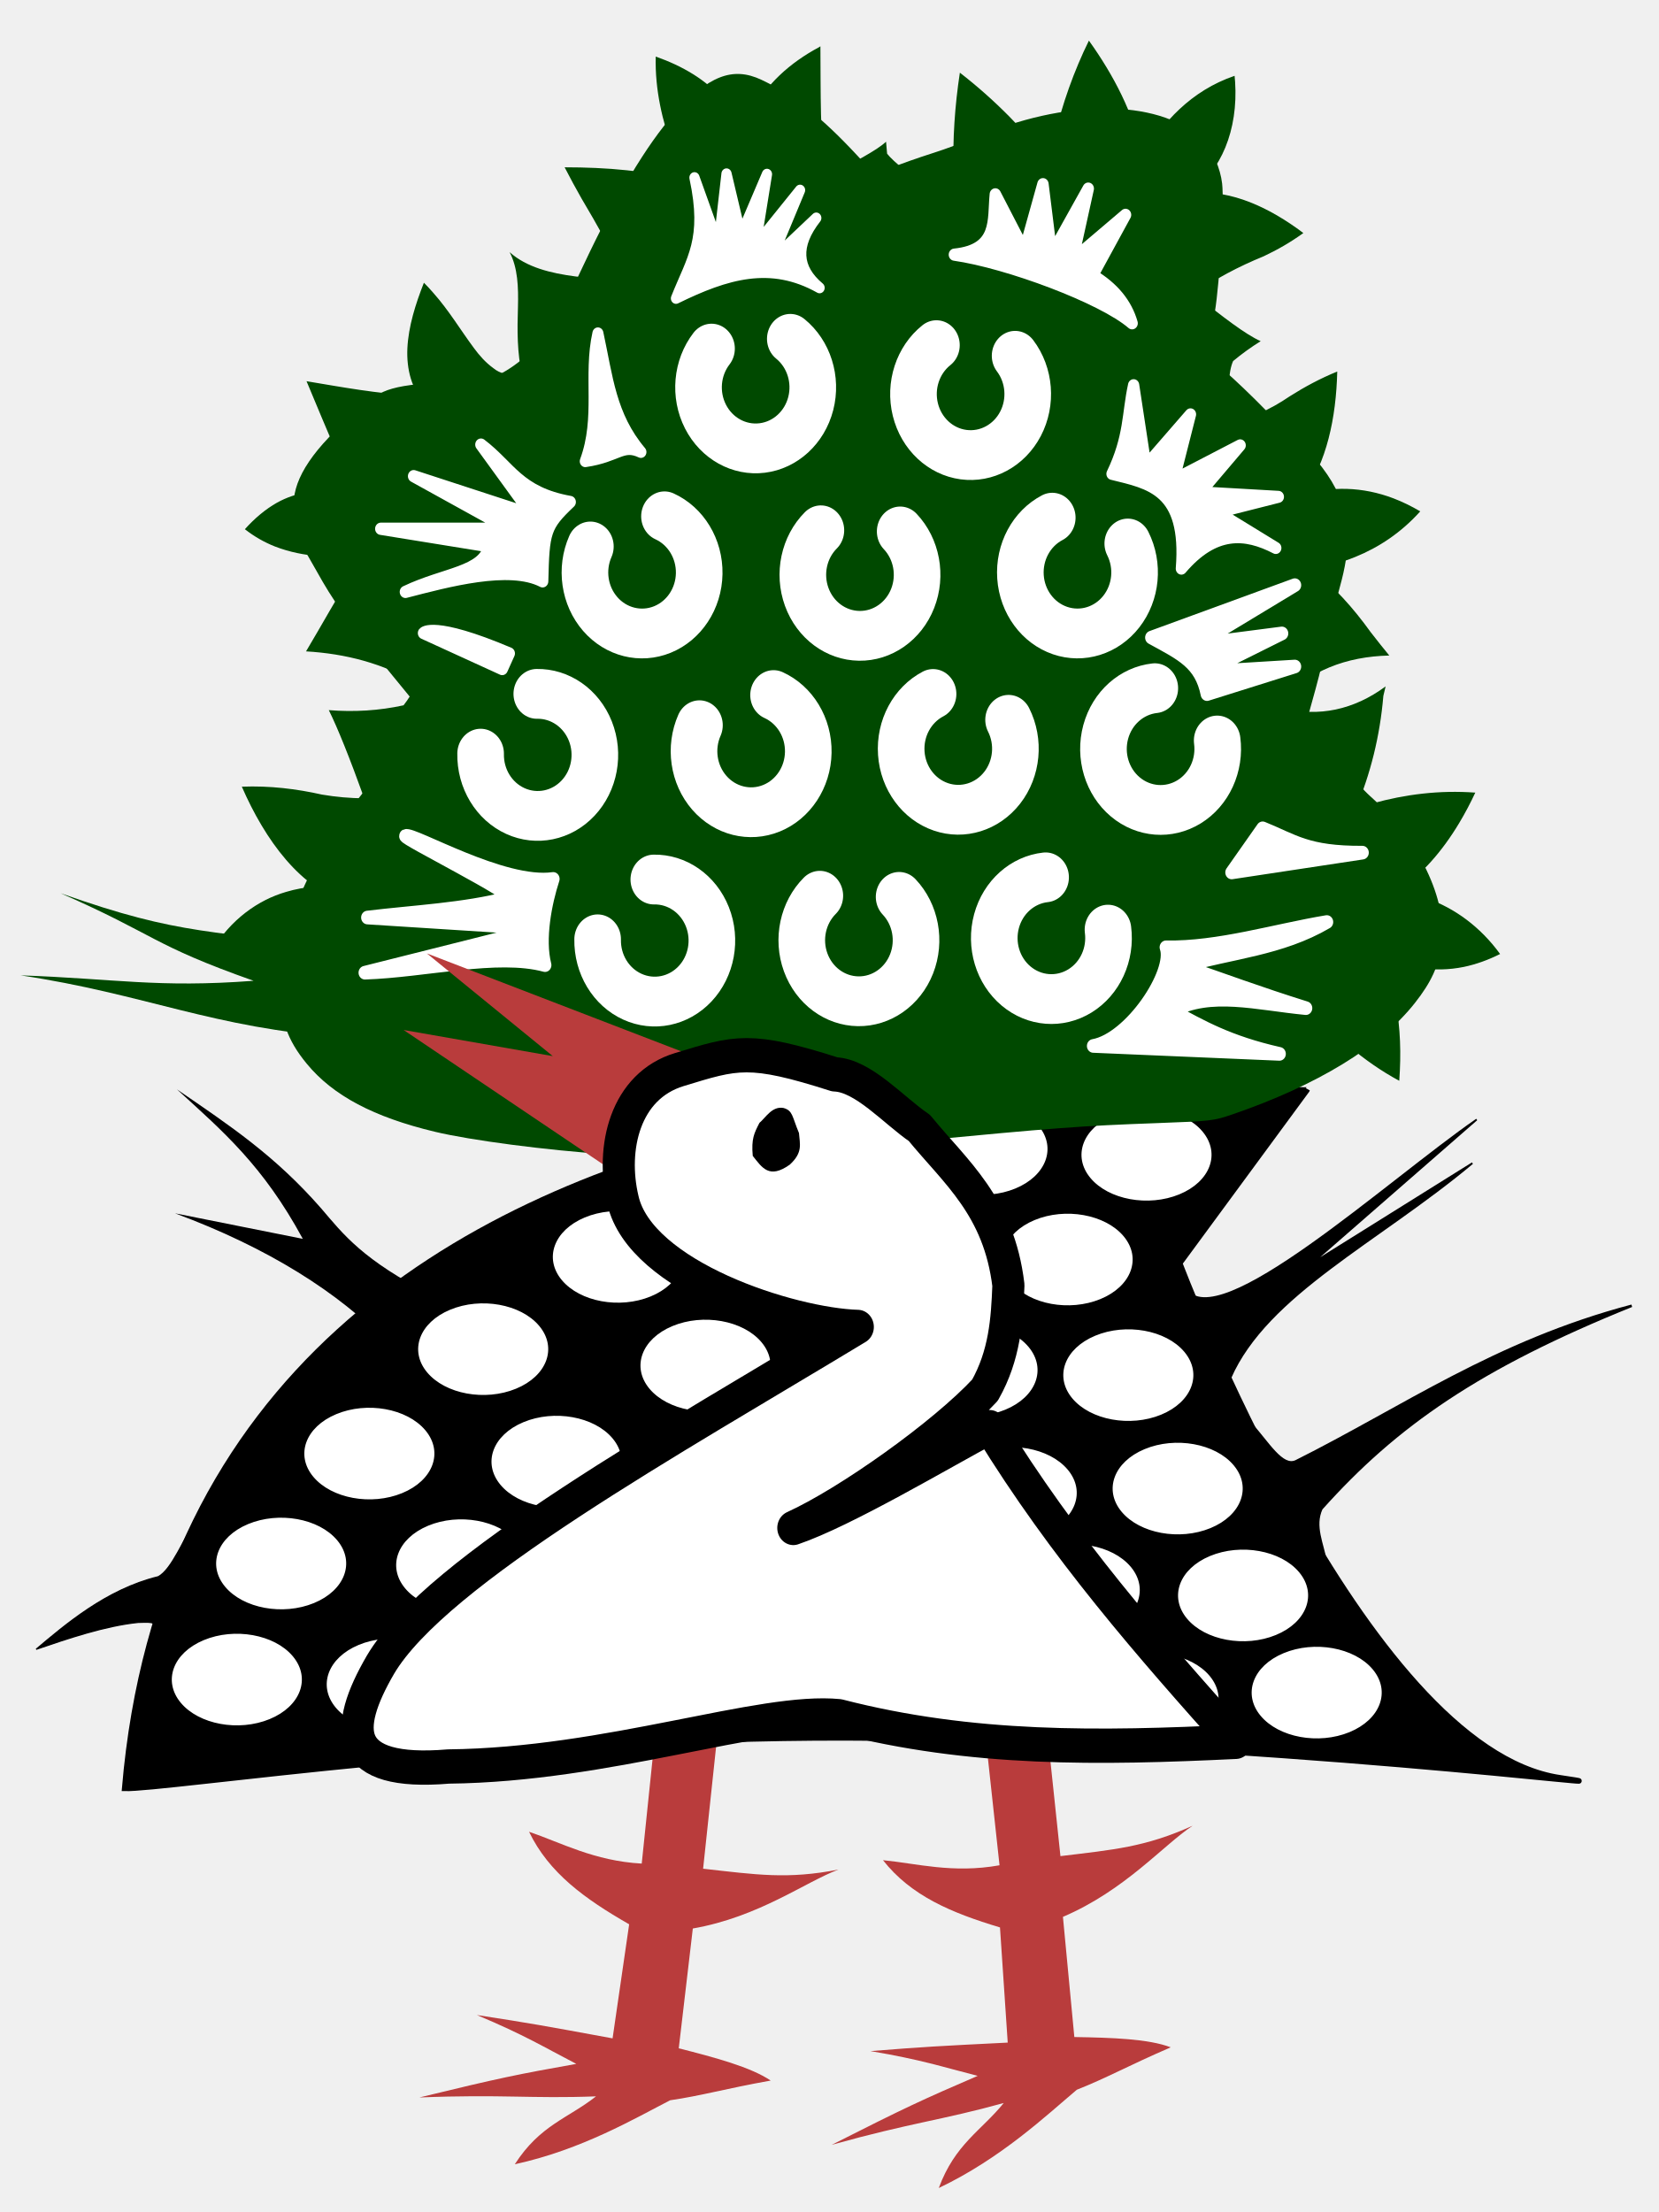
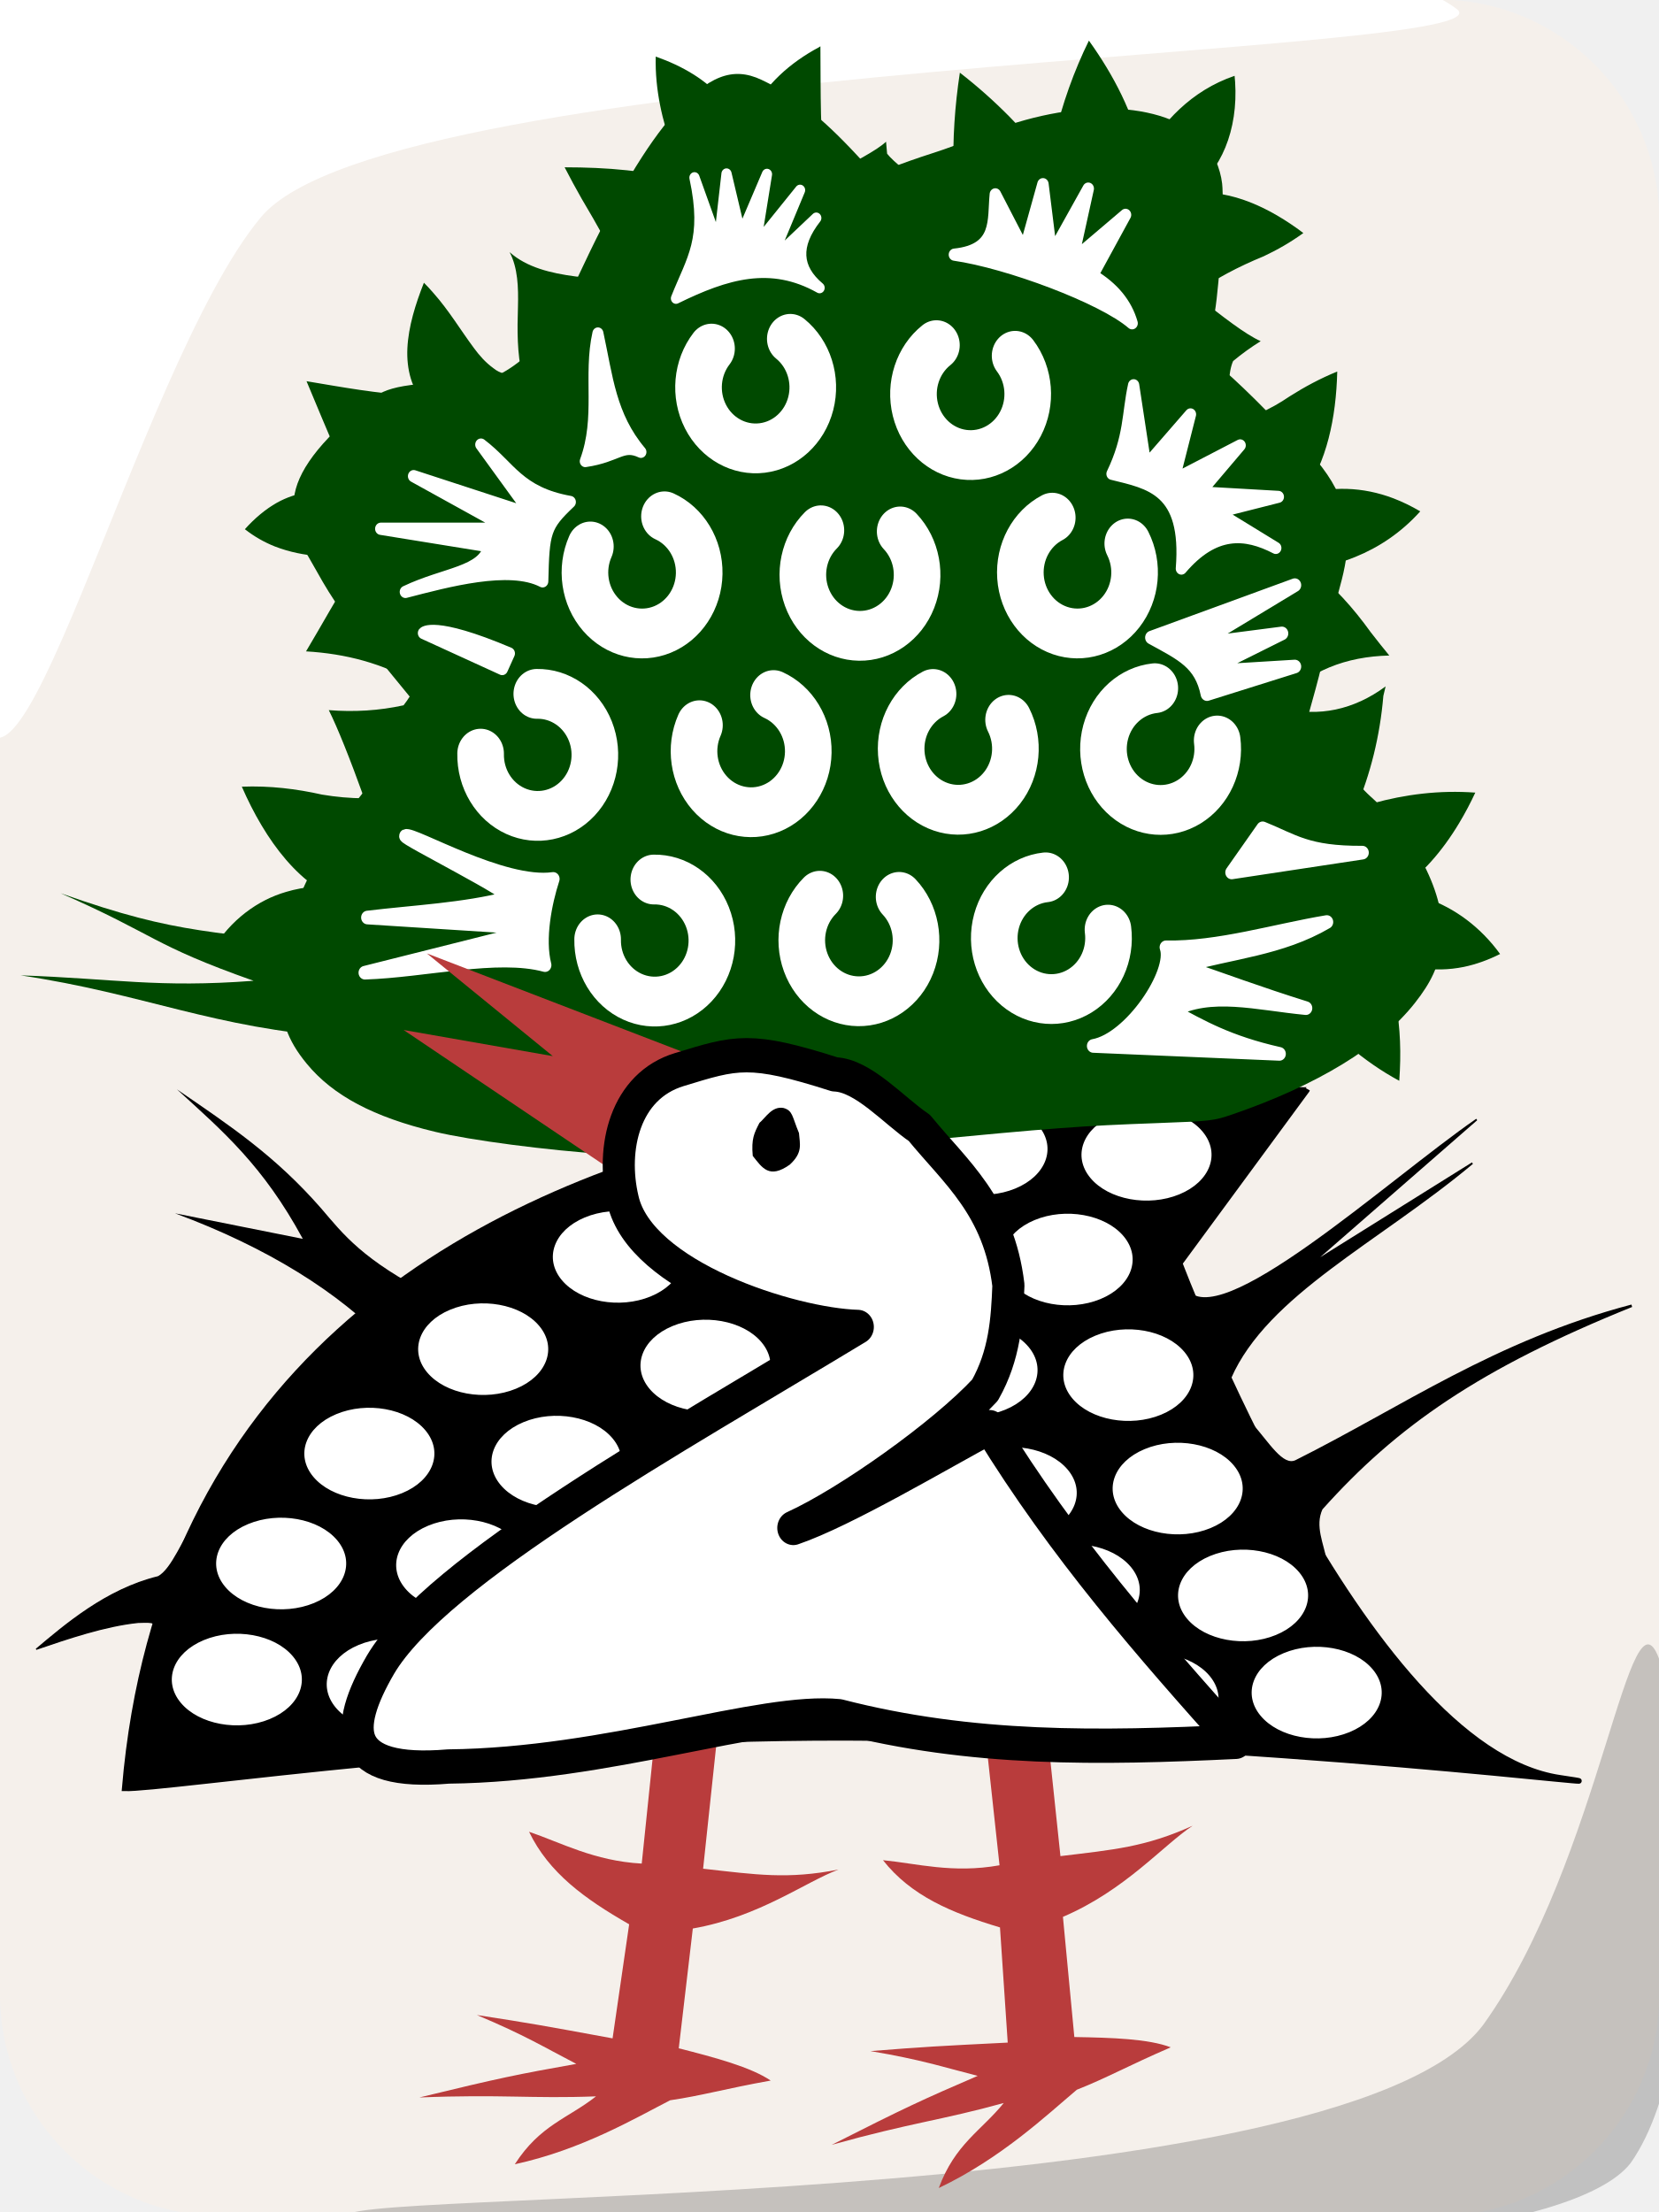
<svg xmlns="http://www.w3.org/2000/svg" xmlns:xlink="http://www.w3.org/1999/xlink" width="300" height="400">
+   <g transform="translate(0 -652.362)">
+     <rect width="300.059" height="400.778" y="652.284" ry="40" style="opacity:1;fill:#f5f0eb;fill-opacity:1;fill-rule:nonzero;stroke:none;stroke-width:10;stroke-linecap:butt;stroke-linejoin:round;stroke-miterlimit:4;stroke-dasharray:none;stroke-dashoffset:0;stroke-opacity:1" />
+     <path d="M-4.769 775.071c-4.881-33.076-12.077-100.834 3.49-123.007 20.277-26.12 234.78-20.433 264.593 1.846 12.9 8.739-192.964 9.211-216.215 37.835C24.391 719.112.651 818.187-4.769 775.07Z" mask="url(#b)" style="fill:#fff;fill-opacity:1;fill-rule:evenodd;stroke:none;stroke-width:1px;stroke-linecap:butt;stroke-linejoin:miter;stroke-opacity:1;filter:url(#a)" />
+     <path d="M151.736 1025.018c-3.327-9.314-10.249-68.454 5.318-90.627 20.277-26.12 219.436-16.458 231.555-9.932 11.074 5.317-178.604.06-204.851 34.867-21.594 30-26.501 82.178-32.022 65.692z" mask="url(#c)" style="fill:#000;fill-opacity:.196;fill-rule:evenodd;stroke:none;stroke-width:1px;stroke-linecap:butt;stroke-linejoin:miter;stroke-opacity:1;filter:url(#a)" transform="rotate(180 225.969 988.943)" />
+   </g>
  <g transform="matrix(.4669 0 0 .49874 -17.75 -28.276)">
    <use xlink:href="#a" width="100%" height="100%" transform="matrix(.97502 -.21583 .22384 .97607 -18.206 79.986)" />
    <path id="a" d="m293.04 673.851-6.48 58.539c-18.403-.942-31.308-7.63-43.641-11.54 7.7 14.943 21.57 24.32 38.774 33.55l-6.423 41.36c-27.112-4.673-31.472-5.42-52.556-8.461 18.844 7.43 25.513 11.406 38.505 17.71-22.8 3.804-29.598 5.084-60.794 12.183 32.163-1.206 43.32.489 68.437-.405-10.851 7.992-21.694 10.385-31.457 24.617 25.977-5.272 46.719-16.754 60.162-23.198 12.408-1.699 21.107-4.151 38.942-7.147-7.73-4.878-21.381-8.31-35.605-11.696l5.444-43.435c25.697-4.213 43.571-16.89 56.43-21.38-19.789 3.63-31.82 1.85-52.444-.302l6.775-59.52z" style="fill:#b93c3c;fill-opacity:1;fill-rule:evenodd;stroke:none;stroke-width:1px;stroke-linecap:butt;stroke-linejoin:miter;stroke-opacity:1" />
    <path d="M205.676 526.53c-27.325-13.07-34.654-22.28-43.304-31.744-17.86-19.097-35.065-29.803-55.835-43.121 17.839 15.233 33.406 27.664 48.753 54.205l-49.475-9.25c36.118 12.494 63.512 28.865 81.975 46.794z" style="fill:#000;fill-opacity:1;fill-rule:evenodd;stroke:none;stroke-width:1px;stroke-linecap:butt;stroke-linejoin:miter;stroke-opacity:1" />
    <path d="M539.918 586.553c41.6-19.489 77.213-43.33 130.068-56.41-59.05 22.31-91.228 43.256-120.172 73.559-3.119 6.387.496 12.775 1.654 19.163l-29.021-49.975c6.856 7.183 12.156 15.929 17.471 13.663z" style="fill:#000;fill-opacity:1;fill-rule:evenodd;stroke:#000;stroke-width:.918px;stroke-linecap:butt;stroke-linejoin:miter;stroke-opacity:1" />
    <path d="M497.25 523.929c12.092 17.886 78.177-38.98 112.692-61.322l-64.01 52.288 62.353-36.46c-36.538 28.588-79.532 47.528-93.761 77.9z" style="fill:#000;fill-opacity:1;fill-rule:evenodd;stroke:#000;stroke-width:.643px;stroke-linecap:butt;stroke-linejoin:miter;stroke-opacity:1" />
    <path d="M240.7 192.268c-5.679.864-9.181-.211-11.538-2.04-3.218-2.178-5.547-4.747-7.632-7.387-5.237-6.597-9.596-13.516-15.626-19.888a69.323 69.323 0 0 0-3.704-3.746c-3.267 7.732-5.987 15.869-6.4 23.713-.402 7.705 1.72 15.097 6.67 19.797.146-.179.908-.57 1.87-1.152 1.546-.849 4.204-1.362 7.66-2.046 3.036-.528 6.944-.876 11.655-1.537 1.865-.232 4.269-.646 7.176-1.37 2.082-.292 5.432-1.664 9.87-4.344zm-38.23 10.45a21.72 21.72 0 0 0-3.904-2.584c-14.357-.679-27.99-3.062-41.826-5.221 4.029 8.911 7.92 17.993 12.153 26.785 2.522 5.187 5.247 10.204 8.524 14.563 1.04-1.6 2.326-3.357 3.764-5.318 6.419-8.524 14.007-17.543 21.3-28.132-.045-.018-.047-.05-.01-.094zm-25.053 33.543c-3.094-.596-6.203-1.077-9.36-1.32-7.326-.649-15.216.086-22.776 4.024-4.426 2.343-8.633 5.65-12.425 9.61a47.745 47.745 0 0 0 11.55 6.23c11.556 4.205 23.053 4.109 34.139 3.35-1.949-3.967-3.506-7.343-4.04-10.177-.364-1.947-.564-3.564-.306-4.576.049-.998.705-2.491 1.608-4.38.43-.868.975-1.785 1.61-2.761zm1.128 21.894-.002.002c-9.64 14.405-16.653 26.379-21.998 34.708 15.428.855 29.683 4.323 43.176 11.684-8.46-15.656-16.128-30.8-21.176-46.394zm21.176 46.394c-1.969 3.246-3.75 5.893-5.4 7.869-9.442 1.938-19.122 2.491-28.959 1.757 3.476 6.555 8.107 17.364 13.728 31.973a230.443 230.443 0 0 1 25.852-32.02c-1.763-3.219-3.508-6.41-5.22-9.579zm-20.631 41.599a109.295 109.295 0 0 1-16.36-1.349c-9.897-2.086-20.256-3.272-31.052-2.872 2.287 4.914 4.829 9.62 7.65 14.045 5.696 8.955 12.639 16.846 20.73 22.167.81-2.912 2.157-6.023 3.786-9.27 2.564-4.957 6.056-9.807 10.072-14.612a224.37 224.37 0 0 1 5.174-8.109zm-19.031 31.991c-3.765.275-7.536.894-11.272 1.947-10.75 2.928-21.374 9.895-28.761 21.386 1.68.732 3.37 1.38 5.064 1.938 14.962 4.723 29.151 1.956 40.75-3.887-2.812-2.904-5-5.801-5.759-8.513-1.02-2.543-1.172-5.928-.734-9.366a23.36 23.36 0 0 1 .712-3.505zm5.78 21.384a53.265 53.265 0 0 0-1.989 4.645c-4.505 12.575-4.973 27.128-3.311 41.835 6.162-3.606 11.856-7.68 17.202-11.975 6.862-5.506 13.155-11.41 19.003-17.603a128.136 128.136 0 0 1-9.88-3.794c-7.933-3.546-14.96-7.227-19.85-11.927a61.985 61.985 0 0 1-1.175-1.18zm30.905 16.902c2.082 15.256 6.29 30.739 11.607 46.076a328.823 328.823 0 0 0 10.561-12.46 914.989 914.989 0 0 0 18.586-24.33 855.118 855.118 0 0 1-13.642-2.226c-9.442-1.937-18.558-4.157-27.112-7.06zm40.754 9.287c5.204 14.762 10.853 29.488 17.032 44.15 9.232-12.75 18.022-25.668 26.29-38.76-14.437-1.318-28.883-3.155-43.322-5.39zm43.323 5.39a652.116 652.116 0 0 0 14.997 32.558c1.716 3.47 3.465 6.93 5.247 10.384 8.232-13.381 15.937-26.927 23.201-40.6a577.608 577.608 0 0 1-26.49-1.041 580.88 580.88 0 0 1-16.955-1.301zm43.445 2.342c7.3 13.92 15.11 27.717 23.322 41.384a957.963 957.963 0 0 0 12.48-24.895c2.754-5.69 5.457-11.392 8.124-17.102-2.893.116-5.78.221-8.661.313-11.793.374-23.554.5-35.265.3zm43.926-.613c8.195 13.475 16.699 26.86 25.275 40.211 6.553-14.17 12.964-28.364 19.44-42.55-15.049.857-29.95 1.744-44.715 2.339zm44.715-2.34c3.61 5.613 7.221 11.228 10.816 16.848 4.936 7.726 9.887 15.463 14.843 23.213 6.483-14.135 12.938-28.235 19.42-42.29-11.768.458-23.508 1.03-35.22 1.676-3.293.18-6.58.366-9.859.553zm45.079-2.23c8.564 13.47 17.123 26.987 25.616 40.562a4053.482 4053.482 0 0 1 16.059-34.157 335.238 335.238 0 0 0 3.276-7.836c-1.212.123-2.429.241-3.648.354-13.804.162-27.573.542-41.303 1.077zm44.95-1.43c8.048 13.03 17.105 25.8 27.857 37.806 5.633-15.04 9.763-30.192 11.68-45.259-12.328 3.898-25.67 6.042-39.536 7.452zm39.538-7.453c.539.579 1.083 1.155 1.633 1.728 10.14 10.424 21.684 20.31 35.845 27.46.763-9.682.455-19.16-1.323-28.093-1.25-6.19-3.273-12.08-6.07-17.318-1.3 1.33-2.753 2.635-4.3 3.903-6.391 5.176-15.127 8.788-24.796 12.003-.329.107-.659.213-.99.317zm30.085-16.223c9.573 4.326 20.63 6.358 32.414 4.116 4.682-.918 9.401-2.497 14.034-4.677-7.75-10.006-17.778-16.653-28.112-20.082a64.89 64.89 0 0 0-11.737-2.774 28.73 28.73 0 0 1 .488 3.717c.3 4.369-.215 8.696-1.784 12.033-.976 2.6-2.872 5.18-5.303 7.667zm6.599-23.417c9.339-5.623 17.453-14.394 23.98-24.586a115.983 115.983 0 0 0 6.264-11.07c-13.922-.962-27.276.647-39.754 3.9a128.232 128.232 0 0 0-6.507 1.884 95.31 95.31 0 0 1 1.719 2.036c4.212 5.194 7.805 10.63 10.392 16.254 1.783 3.983 3.185 7.885 3.906 11.582zm-16.017-29.872c5.595-12.401 9.333-26.163 10.65-40.848.294-1.258.588-2.409.878-3.453-12.412 8.63-26.19 11.08-39.042 7.942a71.91 71.91 0 0 1-2.019-2.3 432.292 432.292 0 0 1-.95 3.17c6.013 6.957 12.071 15.076 18.223 23.774 4.416 3.467 8.522 7.41 12.26 11.715zm-29.533-38.658c11.536-11.352 25.684-16.46 42.49-16.835-2.107-2.377-4.515-5.221-7.237-8.503-6.787-8.84-14.434-16.81-22.932-22.829-.935 3.677-2.302 7.49-3.916 11.408-1.804 12.32-4.794 24.532-8.405 36.759zm12.32-48.167c5.715-.876 11.415-2.288 17.027-4.427 8.926-3.384 17.655-8.704 25.128-16.513-3.392-1.87-6.851-3.45-10.342-4.704-12.04-4.313-24.315-4.431-35.03-1.282 1.808 2.75 3.168 5.77 3.868 8.781.906 3.447.968 7.527.514 11.818-.215 2.057-.615 4.169-1.164 6.327zm-3.217-26.926.026-.033c9.07-11.646 12.77-27.813 13.2-44.676-6.558 2.491-12.69 5.59-18.439 9.003-7.632 4.876-15.482 8.182-23.94 9.583 4.11 3.524 8.03 7.094 11.713 10.788 7.554 4.818 14.062 9.698 17.433 15.324l.007.011zm-29.153-26.123c-.075-11.095.223-18.698 2.051-22.384a94.985 94.985 0 0 1 10.678-7.21c-5.859-2.434-14.394-8.62-25.834-17.098-.813 10.59-2.562 21.363-4.703 32.31 6.214 4.837 12.189 9.566 17.808 14.382zM500.453 163.3c8.25-5.545 17.28-9.956 26.995-13.686 5.21-2.296 10.392-5.047 15.357-8.429-13.216-9.355-27.92-15.597-42.035-14.566-.441.035-.88.077-1.318.126l.122.315c2.105 4.723 1.957 11.576 1.29 19.277.192 5.6.026 11.255-.411 16.963zm-1-36.555a41.917 41.917 0 0 0 13.136-16.576c3.053-6.935 4.397-15.143 3.79-23.752a67.117 67.117 0 0 0-.202-2.231c-16.824 5.359-28.075 16.977-35.692 29.438 5.236 1.146 9.805 2.616 12.722 4.97 1.46 1.065 2.75 2.281 3.721 3.576.994 1.258 1.839 2.838 2.524 4.575zm-18.968-13.121a67.23 67.23 0 0 0-.326-1.62c-3.132-14.126-10.708-27.912-20.403-40.58a143.28 143.28 0 0 0-4.07 8.342c-5.292 11.743-8.971 23.738-11.365 35.743 4.918-1.148 9.839-1.996 14.73-2.48 7.445-.683 14.514-.747 20.84.467.199.042.397.084.594.128zm-36.164 1.885c-4.654-5.745-9.796-11.255-15.332-16.503a190.056 190.056 0 0 0-19.212-15.958c-1.983 12.163-2.82 24.234-2.437 36.003a54.865 54.865 0 0 1-2.201 10.31c2.206-.612 4.437-1.21 6.688-1.798 7.293-3.852 15.045-7.007 23.064-9.498a142.007 142.007 0 0 1 9.43-2.556zM405.14 129.36c-13.73-8.137-21.38-14.301-23.544-16.944-.168-1.442-.304-2.89-.41-4.344-3.744 3.32-12.316 7.22-23.413 13.181 7.054 4.857 14.035 10.6 21.187 16.652 8.12-3.186 16.934-5.981 26.18-8.545zm-47.367-8.107c-2.217-15.128-1.86-30.833-2.008-47.775l-.527.331c-11.204 5.593-20.827 13.653-25.76 23.438a37.255 37.255 0 0 0-3.35 9.983c.75-.03 1.493-.002 2.208.085 2.285.151 5.042 1.213 8.052 2.68 7.355 2.513 14.405 6.452 21.385 11.258zm-31.645-14.023c-1.45-5.193-4.219-10.18-8.14-14.5-6.445-7.084-15.666-12.124-26.005-15.522-.332 12.156 2.63 23.481 6.564 33.692a135.322 135.322 0 0 0 5.12 11.57 77.354 77.354 0 0 1 3.292-3.675c5.746-5.535 10.843-10.139 15.441-10.954a15.585 15.585 0 0 1 3.728-.611zm-22.46 15.24c-14.678-3.96-30.773-5.107-46.965-5.117 2.11 3.86 4.308 7.634 6.562 11.343 5.991 9.514 11.926 19.113 16.989 29.525 3.259-4.9 6.166-9.742 8.868-14.41 4.675-7.862 9.352-15.172 14.546-21.342zm-23.414 35.75c-6.54-.142-13.034-.512-19.382-1.299-9.49-1.158-18.884-3.276-25.483-8.81l.027.057c3.16 5.652 3.41 12.69 3.21 19.78-.301 8.464-.339 16.924 1.613 24.627 2.107-1.41 4.894-2.792 8.184-4.414 3.37-1.547 7.505-3.813 12.104-7.177 5.857-4.66 10.245-9.52 13.521-14.002a175.995 175.995 0 0 0 6.206-8.761z" style="fill:#004900;fill-opacity:1;fill-rule:evenodd;stroke:none;stroke-width:1px;stroke-linecap:butt;stroke-linejoin:miter;stroke-opacity:1" />
    <path d="M86.23 705.128c27.14-299.699 457.425-250.687 458.168-253.34l-49.41 62.905s70.698 175.958 147.196 186.583c44.362 6.162-117.168-14.07-276.181-14.466-131.196-.327-264.51 18.828-279.773 18.318z" style="fill:#000;fill-opacity:1;fill-rule:evenodd;stroke:#000;stroke-width:1.993;stroke-linecap:butt;stroke-linejoin:miter;stroke-miterlimit:4;stroke-dasharray:none;stroke-opacity:1" />
    <path d="M202.86 575.398a25.183 16.606 0 0 1-9.096 22.67 25.183 16.606 0 0 1-34.405-5.93 25.183 16.606 0 0 1 8.89-22.705 25.183 16.606 0 0 1 34.458 5.794M246.946 537.544a25.183 16.606 0 0 1-9.094 22.67 25.183 16.606 0 0 1-34.405-5.93 25.183 16.606 0 0 1 8.889-22.705 25.183 16.606 0 0 1 34.458 5.794M275.35 578.31a25.183 16.606 0 0 1-9.096 22.67 25.183 16.606 0 0 1-34.405-5.93 25.183 16.606 0 0 1 8.89-22.704 25.183 16.606 0 0 1 34.458 5.793M238.425 615.854a25.183 16.606 0 0 1-9.094 22.67 25.183 16.606 0 0 1-34.405-5.93 25.183 16.606 0 0 1 8.889-22.704 25.183 16.606 0 0 1 34.458 5.793M168.7 615.261a25.183 16.606 0 0 1-9.096 22.67A25.183 16.606 0 0 1 125.2 632a25.183 16.606 0 0 1 8.89-22.704 25.183 16.606 0 0 1 34.458 5.793M211.535 659.073a25.183 16.606 0 0 1-9.095 22.669 25.183 16.606 0 0 1-34.405-5.93 25.183 16.606 0 0 1 8.89-22.704 25.183 16.606 0 0 1 34.457 5.794M151.532 657.338a25.183 16.606 0 0 1-9.095 22.669 25.183 16.606 0 0 1-34.405-5.93 25.183 16.606 0 0 1 8.89-22.704 25.183 16.606 0 0 1 34.457 5.793M451.646 589.667a25.183 16.606 0 0 1-9.095 22.67 25.183 16.606 0 0 1-34.405-5.93 25.183 16.606 0 0 1 8.889-22.705 25.183 16.606 0 0 1 34.458 5.794M476.057 624.897a25.183 16.606 0 0 1-9.095 22.67 25.183 16.606 0 0 1-34.405-5.93 25.183 16.606 0 0 1 8.89-22.704 25.183 16.606 0 0 1 34.457 5.793M506.578 664.416a25.183 16.606 0 0 1-9.095 22.67 25.183 16.606 0 0 1-34.405-5.93 25.183 16.606 0 0 1 8.89-22.705 25.183 16.606 0 0 1 34.458 5.794M515.923 588.085a25.183 16.606 0 0 1-9.095 22.67 25.183 16.606 0 0 1-34.405-5.93 25.183 16.606 0 0 1 8.89-22.704 25.183 16.606 0 0 1 34.458 5.793M541.255 626.84a25.183 16.606 0 0 1-9.095 22.67 25.183 16.606 0 0 1-34.405-5.93 25.183 16.606 0 0 1 8.889-22.705 25.183 16.606 0 0 1 34.458 5.794M569.762 662.064a25.183 16.606 0 0 1-9.095 22.67 25.183 16.606 0 0 1-34.405-5.93 25.183 16.606 0 0 1 8.889-22.705 25.183 16.606 0 0 1 34.458 5.794M496.812 546.958a25.183 16.606 0 0 1-9.095 22.67 25.183 16.606 0 0 1-34.405-5.93 25.183 16.606 0 0 1 8.89-22.705 25.183 16.606 0 0 1 34.457 5.794M436.464 545.148a25.183 16.606 0 0 1-9.095 22.669 25.183 16.606 0 0 1-34.405-5.93 25.183 16.606 0 0 1 8.889-22.704 25.183 16.606 0 0 1 34.458 5.794M473.296 505.04a25.183 16.606 0 0 1-9.095 22.669 25.183 16.606 0 0 1-34.405-5.93 25.183 16.606 0 0 1 8.89-22.704 25.183 16.606 0 0 1 34.457 5.794M440.326 464.964a25.183 16.606 0 0 1-9.095 22.669 25.183 16.606 0 0 1-34.405-5.93 25.183 16.606 0 0 1 8.89-22.704 25.183 16.606 0 0 1 34.458 5.793M503.854 467.076a25.183 16.606 0 0 1-9.095 22.669 25.183 16.606 0 0 1-34.405-5.93 25.183 16.606 0 0 1 8.89-22.704 25.183 16.606 0 0 1 34.457 5.794" style="opacity:1;fill:#fff;fill-opacity:1;fill-rule:nonzero;stroke:none;stroke-width:2;stroke-linecap:butt;stroke-linejoin:miter;stroke-miterlimit:4;stroke-dasharray:none;stroke-dashoffset:0;stroke-opacity:1" />
    <path d="M272.89 475.193c-23.29-1.45-52.55-5.036-66.38-8.134-23.801-5.332-39.51-13.128-49.652-24.644-7.68-8.72-10.403-16.145-10.427-28.43-.04-20.879 11.87-46.582 32.612-70.38 2.292-2.63 5.269-7.213 6.616-10.184 1.346-2.97 4.563-9.412 7.148-14.315l4.7-8.914-12.415-14.2c-13.198-15.094-18.154-21.62-24.332-32.04-2.116-3.569-5.078-8.313-6.583-10.543-3.34-4.95-2.434-9.49-2.413-14.064.043-9.307 7.596-20.256 24.587-33.588 7.625-5.982 8.917-9.254 31.466-10.291 9.629-.443 18.804-1.222 20.39-1.733 7.204-2.319 16.643-9.471 22.408-16.98 3.411-4.443 5.418-8.034 13.59-24.312 12.253-24.41 24.418-43.449 34.597-54.146 13.417-14.1 22.928-17.626 34.142-12.658 12.475 5.527 23.265 13.5 36.976 27.323l6.945 7.001 6.388-2.449c3.513-1.347 10.604-3.695 15.757-5.217 5.153-1.523 14.071-4.595 19.819-6.828 34.556-13.425 70.305-12.414 85.27 2.41 3.662 3.626 6.56 9.77 7.25 15.369.858 6.948-.865 35.396-2.823 46.631-3.094 17.751-3.52 15.42 3.9 21.368 3.533 2.832 10.47 9.036 15.417 13.787 4.948 4.751 11.002 10.258 13.455 12.238 6.158 4.97 12.413 12.722 15.043 18.646 4.594 10.346 4.77 19.59.633 33.501-1.36 4.577-3.367 12.518-4.459 17.648-1.092 5.13-3.34 13.911-4.996 19.515l-3.012 10.19 5.347 6.435c2.94 3.54 7.273 9.047 9.629 12.237 2.355 3.19 6.49 7.648 9.187 9.906 18.858 15.78 30.14 37.737 27.684 53.876-1.197 7.86-4.002 13.584-10.365 21.148-13.29 15.8-37.772 29.796-70.588 40.355-7.29 2.345-8.348 2.462-28.828 3.167-30.651 1.055-38.505 1.607-96.932 6.814-17.44 1.555-37.224 3.209-43.962 3.676-17.268 1.197-59.087 1.662-72.79.809z" style="opacity:1;fill:#004900;fill-opacity:1;fill-rule:nonzero;stroke:none;stroke-width:2;stroke-linecap:butt;stroke-linejoin:miter;stroke-miterlimit:4;stroke-dasharray:none;stroke-dashoffset:0;stroke-opacity:1" />
    <path d="M252.276 375.371c-19.343 2.588-54.339-16.752-57.163-15.57-1.35.564 43.655 21.607 39.923 22.51-17.524 4.238-36.728 5.019-54.682 7.062l67 4-68 16c23.166-.688 51.346-7.42 69.75-2.75-2.596-9.502.193-22.679 3.172-31.252z" style="fill:#fff;fill-opacity:1;fill-rule:evenodd;stroke:#fff;stroke-width:4.946;stroke-linecap:butt;stroke-linejoin:round;stroke-miterlimit:4;stroke-dasharray:none;stroke-opacity:1" />
    <path d="m309.658 440.694-106.31-38.31 48.758 37.237-57.768-9.476 84.384 53.223z" style="fill:#b93c3c;fill-opacity:1;fill-rule:evenodd;stroke:none;stroke-width:1px;stroke-linecap:butt;stroke-linejoin:miter;stroke-opacity:1" />
    <path d="M-147.746 567.81a24.924 24.924 0 0 1-15.227 23.359 24.924 24.924 0 0 1-27.36-5.38 24.924 24.924 0 0 1-5.248-27.386 24.924 24.924 0 0 1 23.431-15.115" style="opacity:1;fill:#004900;fill-opacity:1;fill-rule:nonzero;stroke:#fff;stroke-width:20.336;stroke-linecap:round;stroke-linejoin:round;stroke-miterlimit:4;stroke-dasharray:none;stroke-dashoffset:0;stroke-opacity:1" transform="matrix(.54952 -.6973 .6973 .54952 29.358 -235.497)" />
    <path d="M65.342 652.413a24.924 24.924 0 0 1-15.228 23.358 24.924 24.924 0 0 1-27.36-5.38 24.924 24.924 0 0 1-5.248-27.386 24.924 24.924 0 0 1 23.432-15.114" style="opacity:1;fill:#004900;fill-opacity:1;fill-rule:nonzero;stroke:#fff;stroke-width:20.336;stroke-linecap:round;stroke-linejoin:round;stroke-miterlimit:4;stroke-dasharray:none;stroke-dashoffset:0;stroke-opacity:1" transform="scale(.8878) rotate(-37.932 -369.387 -180.74)" />
    <path d="M-94.167 671.856a24.924 24.924 0 0 1-15.227 23.358 24.924 24.924 0 0 1-27.36-5.38 24.924 24.924 0 0 1-5.248-27.386 24.924 24.924 0 0 1 23.431-15.114" style="opacity:1;fill:#004900;fill-opacity:1;fill-rule:nonzero;stroke:#fff;stroke-width:20.336;stroke-linecap:round;stroke-linejoin:round;stroke-miterlimit:4;stroke-dasharray:none;stroke-dashoffset:0;stroke-opacity:1" transform="matrix(.6347 -.62077 .62077 .6347 29.358 -235.497)" />
    <path d="M-371.41 493.371a24.924 24.924 0 0 1-15.228 23.359 24.924 24.924 0 0 1-27.36-5.38 24.924 24.924 0 0 1-5.248-27.386 24.924 24.924 0 0 1 23.432-15.115" style="opacity:1;fill:#004900;fill-opacity:1;fill-rule:nonzero;stroke:#fff;stroke-width:20.336;stroke-linecap:round;stroke-linejoin:round;stroke-miterlimit:4;stroke-dasharray:none;stroke-dashoffset:0;stroke-opacity:1" transform="scale(.8878) rotate(-65.998 -187.704 -158.09)" />
    <path d="M192.162 720.083a24.924 24.924 0 0 1-15.228 23.359 24.924 24.924 0 0 1-27.359-5.381 24.924 24.924 0 0 1-5.248-27.385 24.924 24.924 0 0 1 23.431-15.115" style="opacity:1;fill:#004900;fill-opacity:1;fill-rule:nonzero;stroke:#fff;stroke-width:20.336;stroke-linecap:round;stroke-linejoin:round;stroke-miterlimit:4;stroke-dasharray:none;stroke-dashoffset:0;stroke-opacity:1" transform="scale(.8878) rotate(-27.375 -528.042 -200.519)" />
    <path d="M-418.742 566.537a24.924 24.924 0 0 1-15.227 23.358 24.924 24.924 0 0 1-27.36-5.38 24.924 24.924 0 0 1-5.248-27.386 24.924 24.924 0 0 1 23.431-15.115" style="opacity:1;fill:#004900;fill-opacity:1;fill-rule:nonzero;stroke:#fff;stroke-width:20.336;stroke-linecap:round;stroke-linejoin:round;stroke-miterlimit:4;stroke-dasharray:none;stroke-dashoffset:0;stroke-opacity:1" transform="scale(.8878) rotate(-65.998 -187.704 -158.09)" />
    <path d="M112.879 760.11a24.924 24.924 0 0 1-15.228 23.358 24.924 24.924 0 0 1-27.36-5.38 24.924 24.924 0 0 1-5.248-27.386 24.924 24.924 0 0 1 23.431-15.114" style="opacity:1;fill:#004900;fill-opacity:1;fill-rule:nonzero;stroke:#fff;stroke-width:20.336;stroke-linecap:round;stroke-linejoin:round;stroke-miterlimit:4;stroke-dasharray:none;stroke-dashoffset:0;stroke-opacity:1" transform="scale(.8878) rotate(-27.375 -528.042 -200.519)" />
    <path d="M-198.851 778.226a24.924 24.924 0 0 1-15.228 23.358 24.924 24.924 0 0 1-27.36-5.38 24.924 24.924 0 0 1-5.248-27.385 24.924 24.924 0 0 1 23.432-15.115" style="opacity:1;fill:#004900;fill-opacity:1;fill-rule:nonzero;stroke:#fff;stroke-width:20.336;stroke-linecap:round;stroke-linejoin:round;stroke-miterlimit:4;stroke-dasharray:none;stroke-dashoffset:0;stroke-opacity:1" transform="matrix(.6347 -.62077 .62077 .6347 29.358 -235.497)" />
    <path d="M459.656 692.799a24.924 24.924 0 0 1-15.228 23.358 24.924 24.924 0 0 1-27.36-5.38 24.924 24.924 0 0 1-5.248-27.386 24.924 24.924 0 0 1 23.432-15.114M402.951 763.652a24.924 24.924 0 0 1-15.227 23.358 24.924 24.924 0 0 1-27.36-5.38 24.924 24.924 0 0 1-5.248-27.385 24.924 24.924 0 0 1 23.431-15.115" style="opacity:1;fill:#004900;fill-opacity:1;fill-rule:nonzero;stroke:#fff;stroke-width:20.336;stroke-linecap:round;stroke-linejoin:round;stroke-miterlimit:4;stroke-dasharray:none;stroke-dashoffset:0;stroke-opacity:1" transform="scale(.8878) rotate(-7.008 -2149.445 -402.651)" />
    <path d="M-612.644 243.543a24.924 24.924 0 0 1-15.227 23.358 24.924 24.924 0 0 1-27.36-5.38 24.924 24.924 0 0 1-5.248-27.385 24.924 24.924 0 0 1 23.431-15.115M-688.504 294.545a24.924 24.924 0 0 1-15.228 23.359 24.924 24.924 0 0 1-27.36-5.38 24.924 24.924 0 0 1-5.248-27.386 24.924 24.924 0 0 1 23.432-15.115" style="opacity:1;fill:#004900;fill-opacity:1;fill-rule:nonzero;stroke:#fff;stroke-width:20.336;stroke-linecap:round;stroke-linejoin:round;stroke-miterlimit:4;stroke-dasharray:none;stroke-dashoffset:0;stroke-opacity:1" transform="scale(-.8878) rotate(89.964 -149.247 116.084)" />
    <path d="M299.107 504.084a25.183 16.606 0 0 1-9.095 22.67 25.183 16.606 0 0 1-34.405-5.93 25.183 16.606 0 0 1 8.89-22.704 25.183 16.606 0 0 1 34.457 5.793M333.05 543.47a25.183 16.606 0 0 1-9.095 22.668 25.183 16.606 0 0 1-34.405-5.929 25.183 16.606 0 0 1 8.89-22.704 25.183 16.606 0 0 1 34.458 5.793" style="opacity:1;fill:#fff;fill-opacity:1;fill-rule:nonzero;stroke:none;stroke-width:2;stroke-linecap:butt;stroke-linejoin:miter;stroke-miterlimit:4;stroke-dasharray:none;stroke-dashoffset:0;stroke-opacity:1" />
    <path d="M516.605 688.242c-52.736 2.37-102.162 3.154-153.696-9.292-30.147-2.815-89.072 17.624-151.22 18.24-40.777 3.19-40.912-13.405-26.318-36.91 21.632-34.366 113.75-82.146 184.873-122.462-25.895-.717-84.215-18.113-90.96-45.957-4.827-18.877.793-41.421 21.89-47.383 22.095-6.311 27.19-8.094 60.14 1.757 11.042.369 22.928 13.182 32.78 19.422 13.946 15.993 30.809 28.392 34.484 57.044-.526 12.677-1.428 25.353-9.075 38.03-16.13 16.348-53.27 41.058-74.231 49.961 19.954-6.363 57.302-27.193 76.046-36.539 28.672 43.743 61.87 79.118 95.287 114.089z" style="fill:#fff;fill-opacity:1;fill-rule:evenodd;stroke:#000;stroke-width:12.434;stroke-linecap:round;stroke-linejoin:round;stroke-miterlimit:4;stroke-dasharray:none;stroke-opacity:1" />
    <path d="M332.16 463.809c-2.064 3.773-3.194 5.76-2.6 11.986 3.66 4.296 6.332 8.5 14.35 3.17 5.136-4.427 3.875-7.418 3.553-11.451-2.718-6.087-2.35-8.144-6.012-9.095-4.443-.76-6.935 3.578-9.291 5.39z" style="fill:#000;fill-opacity:1;fill-rule:evenodd;stroke:none;stroke-width:1px;stroke-linecap:butt;stroke-linejoin:miter;stroke-opacity:1" />
    <path d="M170.12 432.738c-49.278-3.168-76.03-15.687-124.124-22.4 36.497 1.182 53.092 4.613 90.227 1.967-39.703-13.14-37.722-16.572-74.721-31.74 47.699 15.815 57.73 13.044 115.25 20.87z" style="fill:#004900;fill-opacity:1;fill-rule:evenodd;stroke:none;stroke-width:1px;stroke-linecap:butt;stroke-linejoin:miter;stroke-opacity:1" />
    <path d="M355.437 161.052c-8.893-6.986-9.596-15.38-1.275-25.322l-17.724 15.694 11.443-25.79-17.252 20.043 4.433-25.814-10.043 22.071-5.62-22.21-3.118 25.648-9.292-24.273c5.172 22.576-1.071 29.418-7.162 43.784 19.508-8.962 36.681-13.802 55.61-3.83z" style="fill:#fff;fill-opacity:1;fill-rule:evenodd;stroke:#fff;stroke-width:3.957;stroke-linecap:round;stroke-linejoin:round;stroke-miterlimit:4;stroke-dasharray:none;stroke-opacity:1" />
    <path d="M476.482 173.903c-2.157-7.055-7.246-12.855-15.318-17.376l12.772-21.934-20.517 16.326 6.078-25.838-14.182 23.833-3.364-25.438-7.17 24.095-11.267-20.407c-.998 9.31 1.388 20.213-15.852 21.864 20.59 2.747 57.323 15.555 68.82 24.875z" style="fill:#fff;fill-opacity:1;fill-rule:evenodd;stroke:#fff;stroke-width:4.417;stroke-linecap:round;stroke-linejoin:round;stroke-miterlimit:4;stroke-dasharray:none;stroke-opacity:1" />
    <path d="M468.702 228.511c6.875-13.441 5.915-21.66 8.37-32.155l4.746 29.194 17.277-18.622-6.439 23.716 25.678-12.477-15.46 17.05 30.251 1.62-23.557 5.59 22.563 12.953c-11.796-5.729-23.72-6.61-36.56 7.488 2.46-28.947-12.41-30.988-26.869-34.357z" style="fill:#fff;fill-opacity:1;fill-rule:evenodd;stroke:#fff;stroke-width:4.358;stroke-linecap:butt;stroke-linejoin:round;stroke-miterlimit:4;stroke-dasharray:none;stroke-opacity:1" />
    <path d="m539.5 268.862-55.5 19c11.796 6.045 19.025 9.129 21.5 20.5l34-10-35 2 30-14-33 4zM527.05 357.02c12.103 4.572 17.166 8.931 38.63 8.824l-50.63 7.175zM489.615 400.171c20.376.335 42.007-6.007 62.284-9.171-17.76 9.749-37.231 10.936-55.931 15.983 15.095 4.816 29.735 9.954 47.827 15.239-18.986-1.7-37.03-6.473-51.695 1.018 11.113 5.64 21.613 11.383 41.449 15.569l-72.096-2.878c14.263-2.365 31.606-26.677 28.162-35.76z" style="fill:#fff;fill-opacity:1;fill-rule:evenodd;stroke:#fff;stroke-width:4.946;stroke-linecap:butt;stroke-linejoin:round;stroke-miterlimit:4;stroke-dasharray:none;stroke-opacity:1" />
    <path d="M248.16 267.467c.459-18.043.929-20.107 10.674-28.752-19.915-3.333-23.144-12.726-34.542-20.814L244 243.328l-45.77-13.985 36.87 19.071h-49.584l41.956 6.357c-2.18 9.57-17.052 9.672-32.42 16.528 16.212-3.928 40.283-10.067 53.108-3.832z" style="fill:#fff;fill-opacity:1;fill-rule:evenodd;stroke:#fff;stroke-width:4.447;stroke-linecap:butt;stroke-linejoin:round;stroke-miterlimit:4;stroke-dasharray:none;stroke-opacity:1" />
    <path d="M269.59 177.542c3.705 16.003 4.913 30.006 16.657 43.048-7.194-3.158-8.715 1.56-21.556 3.342 6.278-15.877 1.224-31.052 4.9-46.39z" style="fill:#fff;fill-opacity:1;fill-rule:evenodd;stroke:#fff;stroke-width:4.267;stroke-linecap:butt;stroke-linejoin:round;stroke-miterlimit:4;stroke-dasharray:none;stroke-opacity:1" />
    <path d="M235.246 293.615c-29.54-11.713-33.184-7.38-33.184-7.38l30.458 13.04z" style="fill:#fff;fill-opacity:1;fill-rule:evenodd;stroke:#fff;stroke-width:4.428;stroke-linecap:butt;stroke-linejoin:round;stroke-miterlimit:4;stroke-dasharray:none;stroke-opacity:1" />
    <path d="M99.223 628.416c-20.065 4.58-36.05 17.486-47.198 26.263 12.14-3.878 26.67-8.53 39.508-9.756 6.82-.173 6.597-.216 5.801 3.713l15.658-38.792c-3.42 3.582-8.362 16.104-13.769 18.572z" style="fill:#000;fill-opacity:1;fill-rule:evenodd;stroke:#000;stroke-width:.458px;stroke-linecap:butt;stroke-linejoin:miter;stroke-opacity:1" />
  </g>
</svg>
